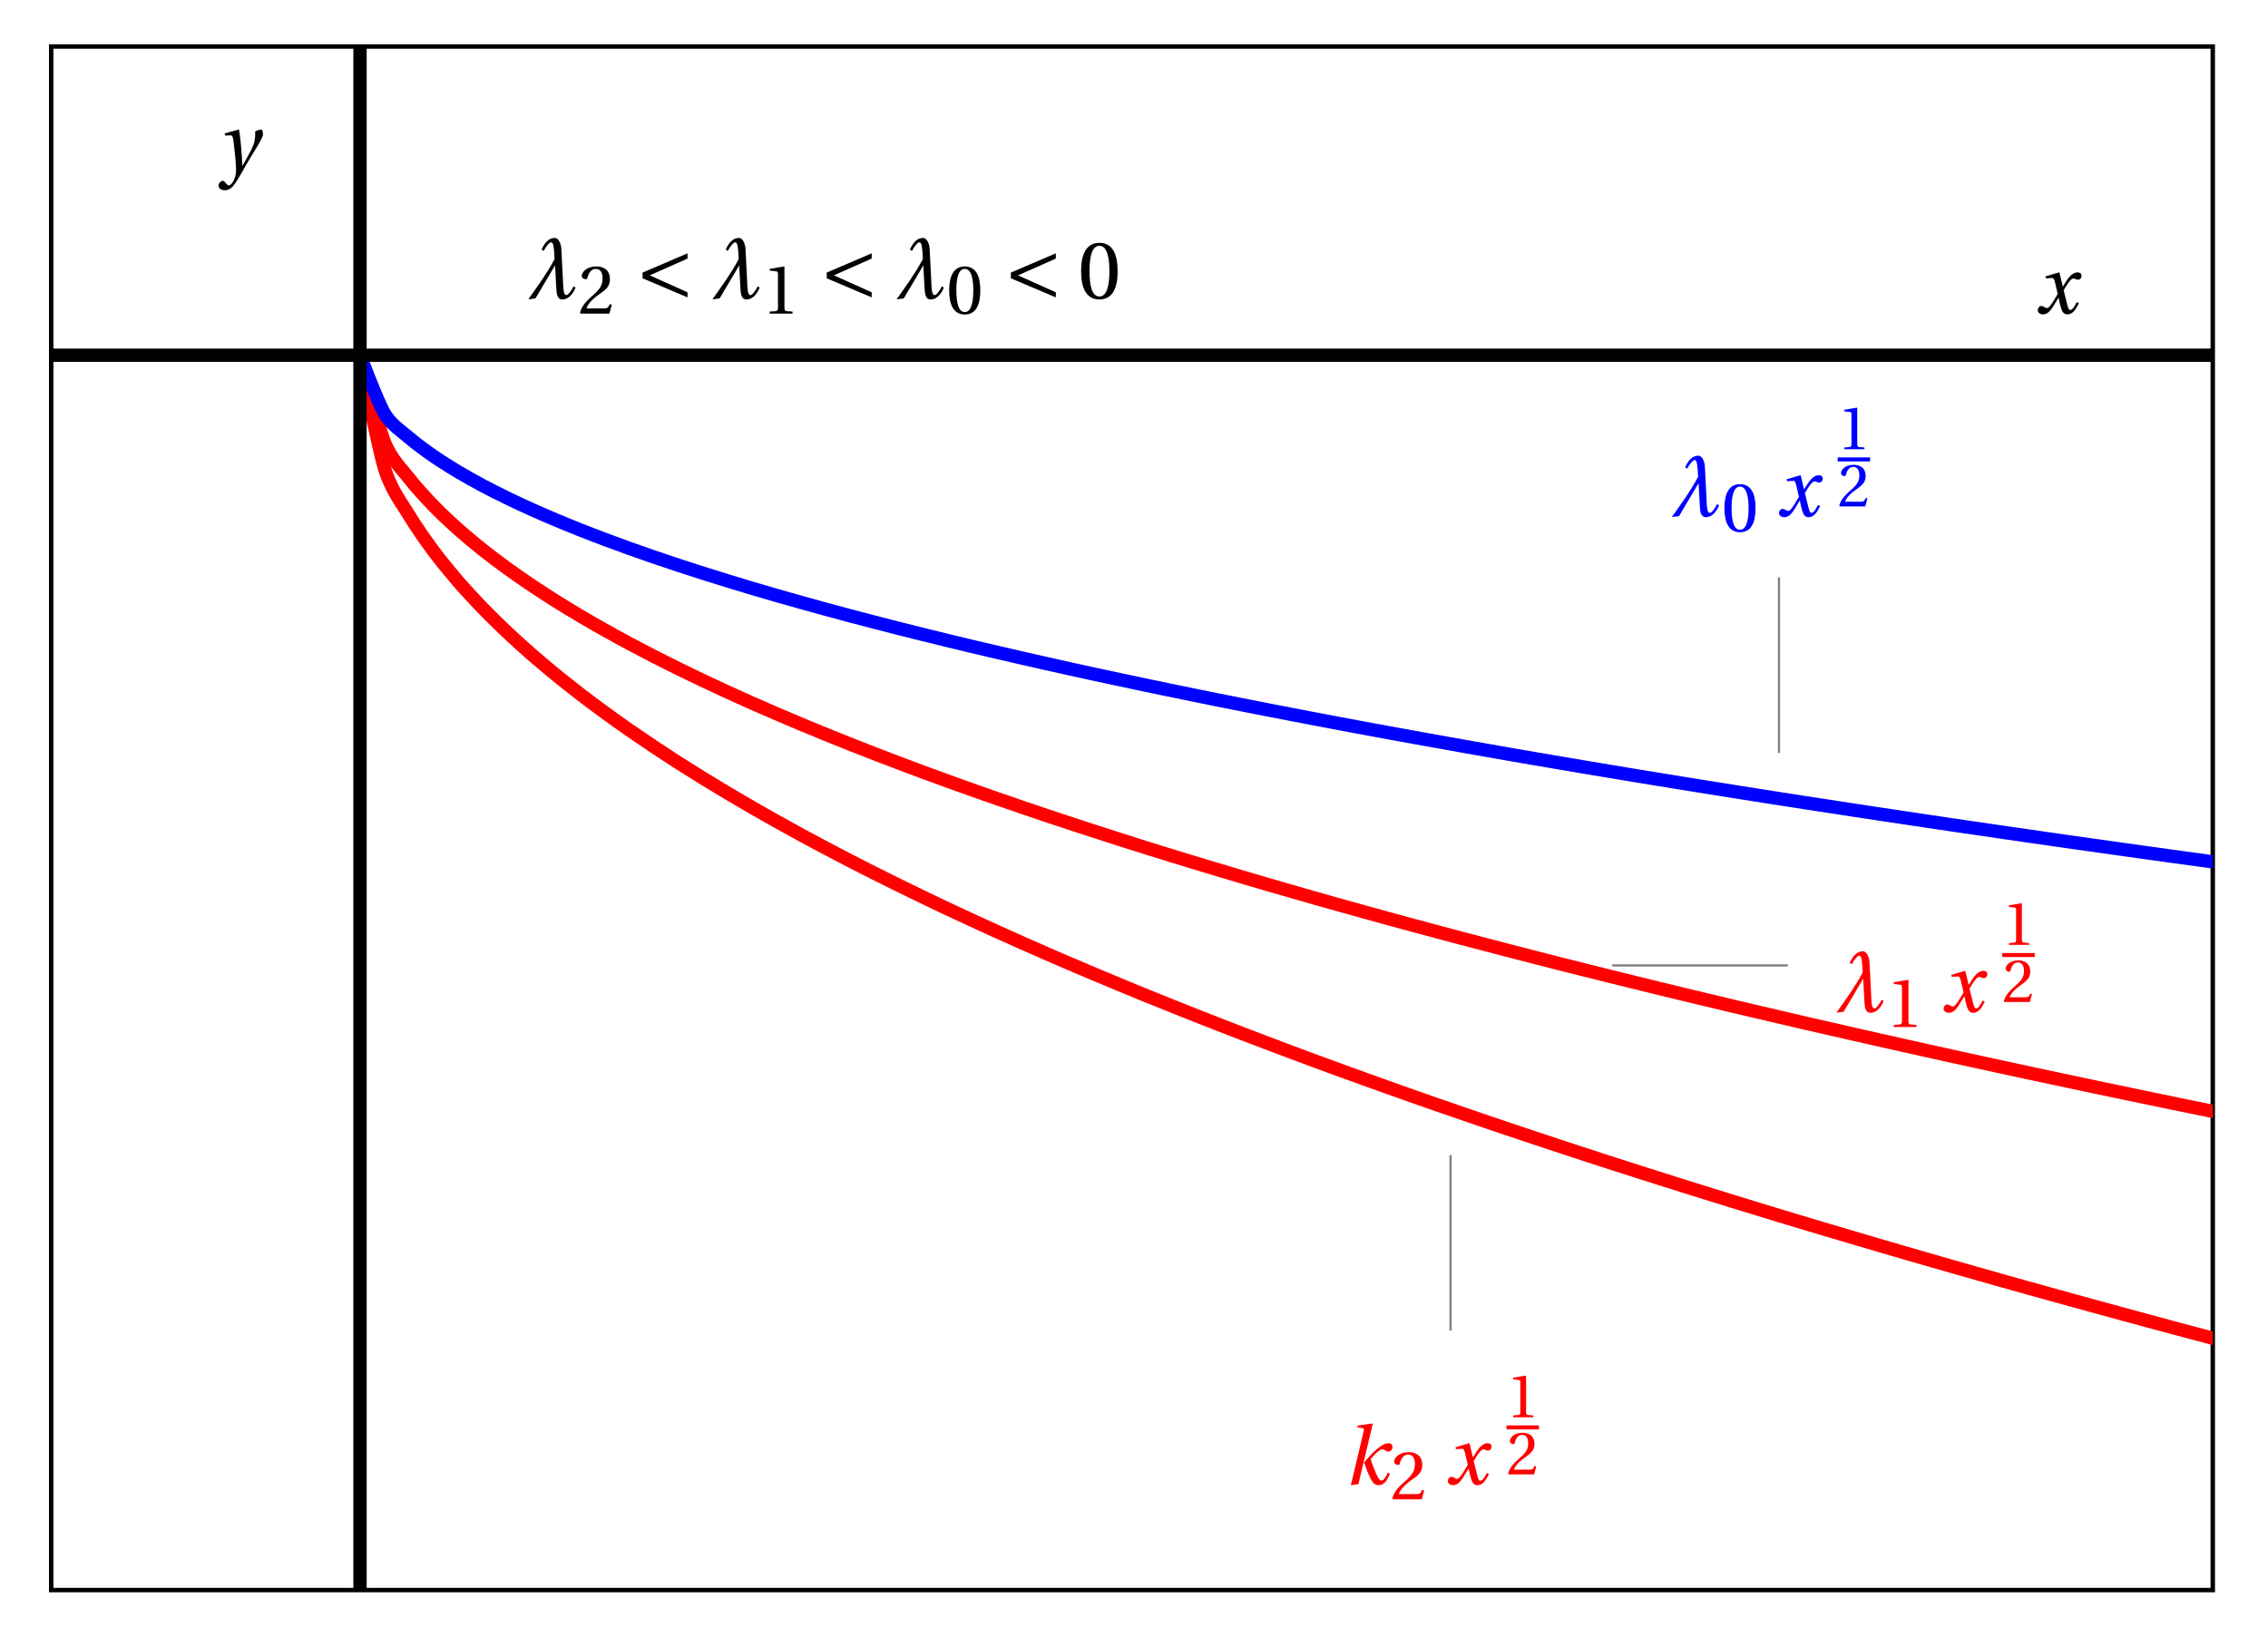
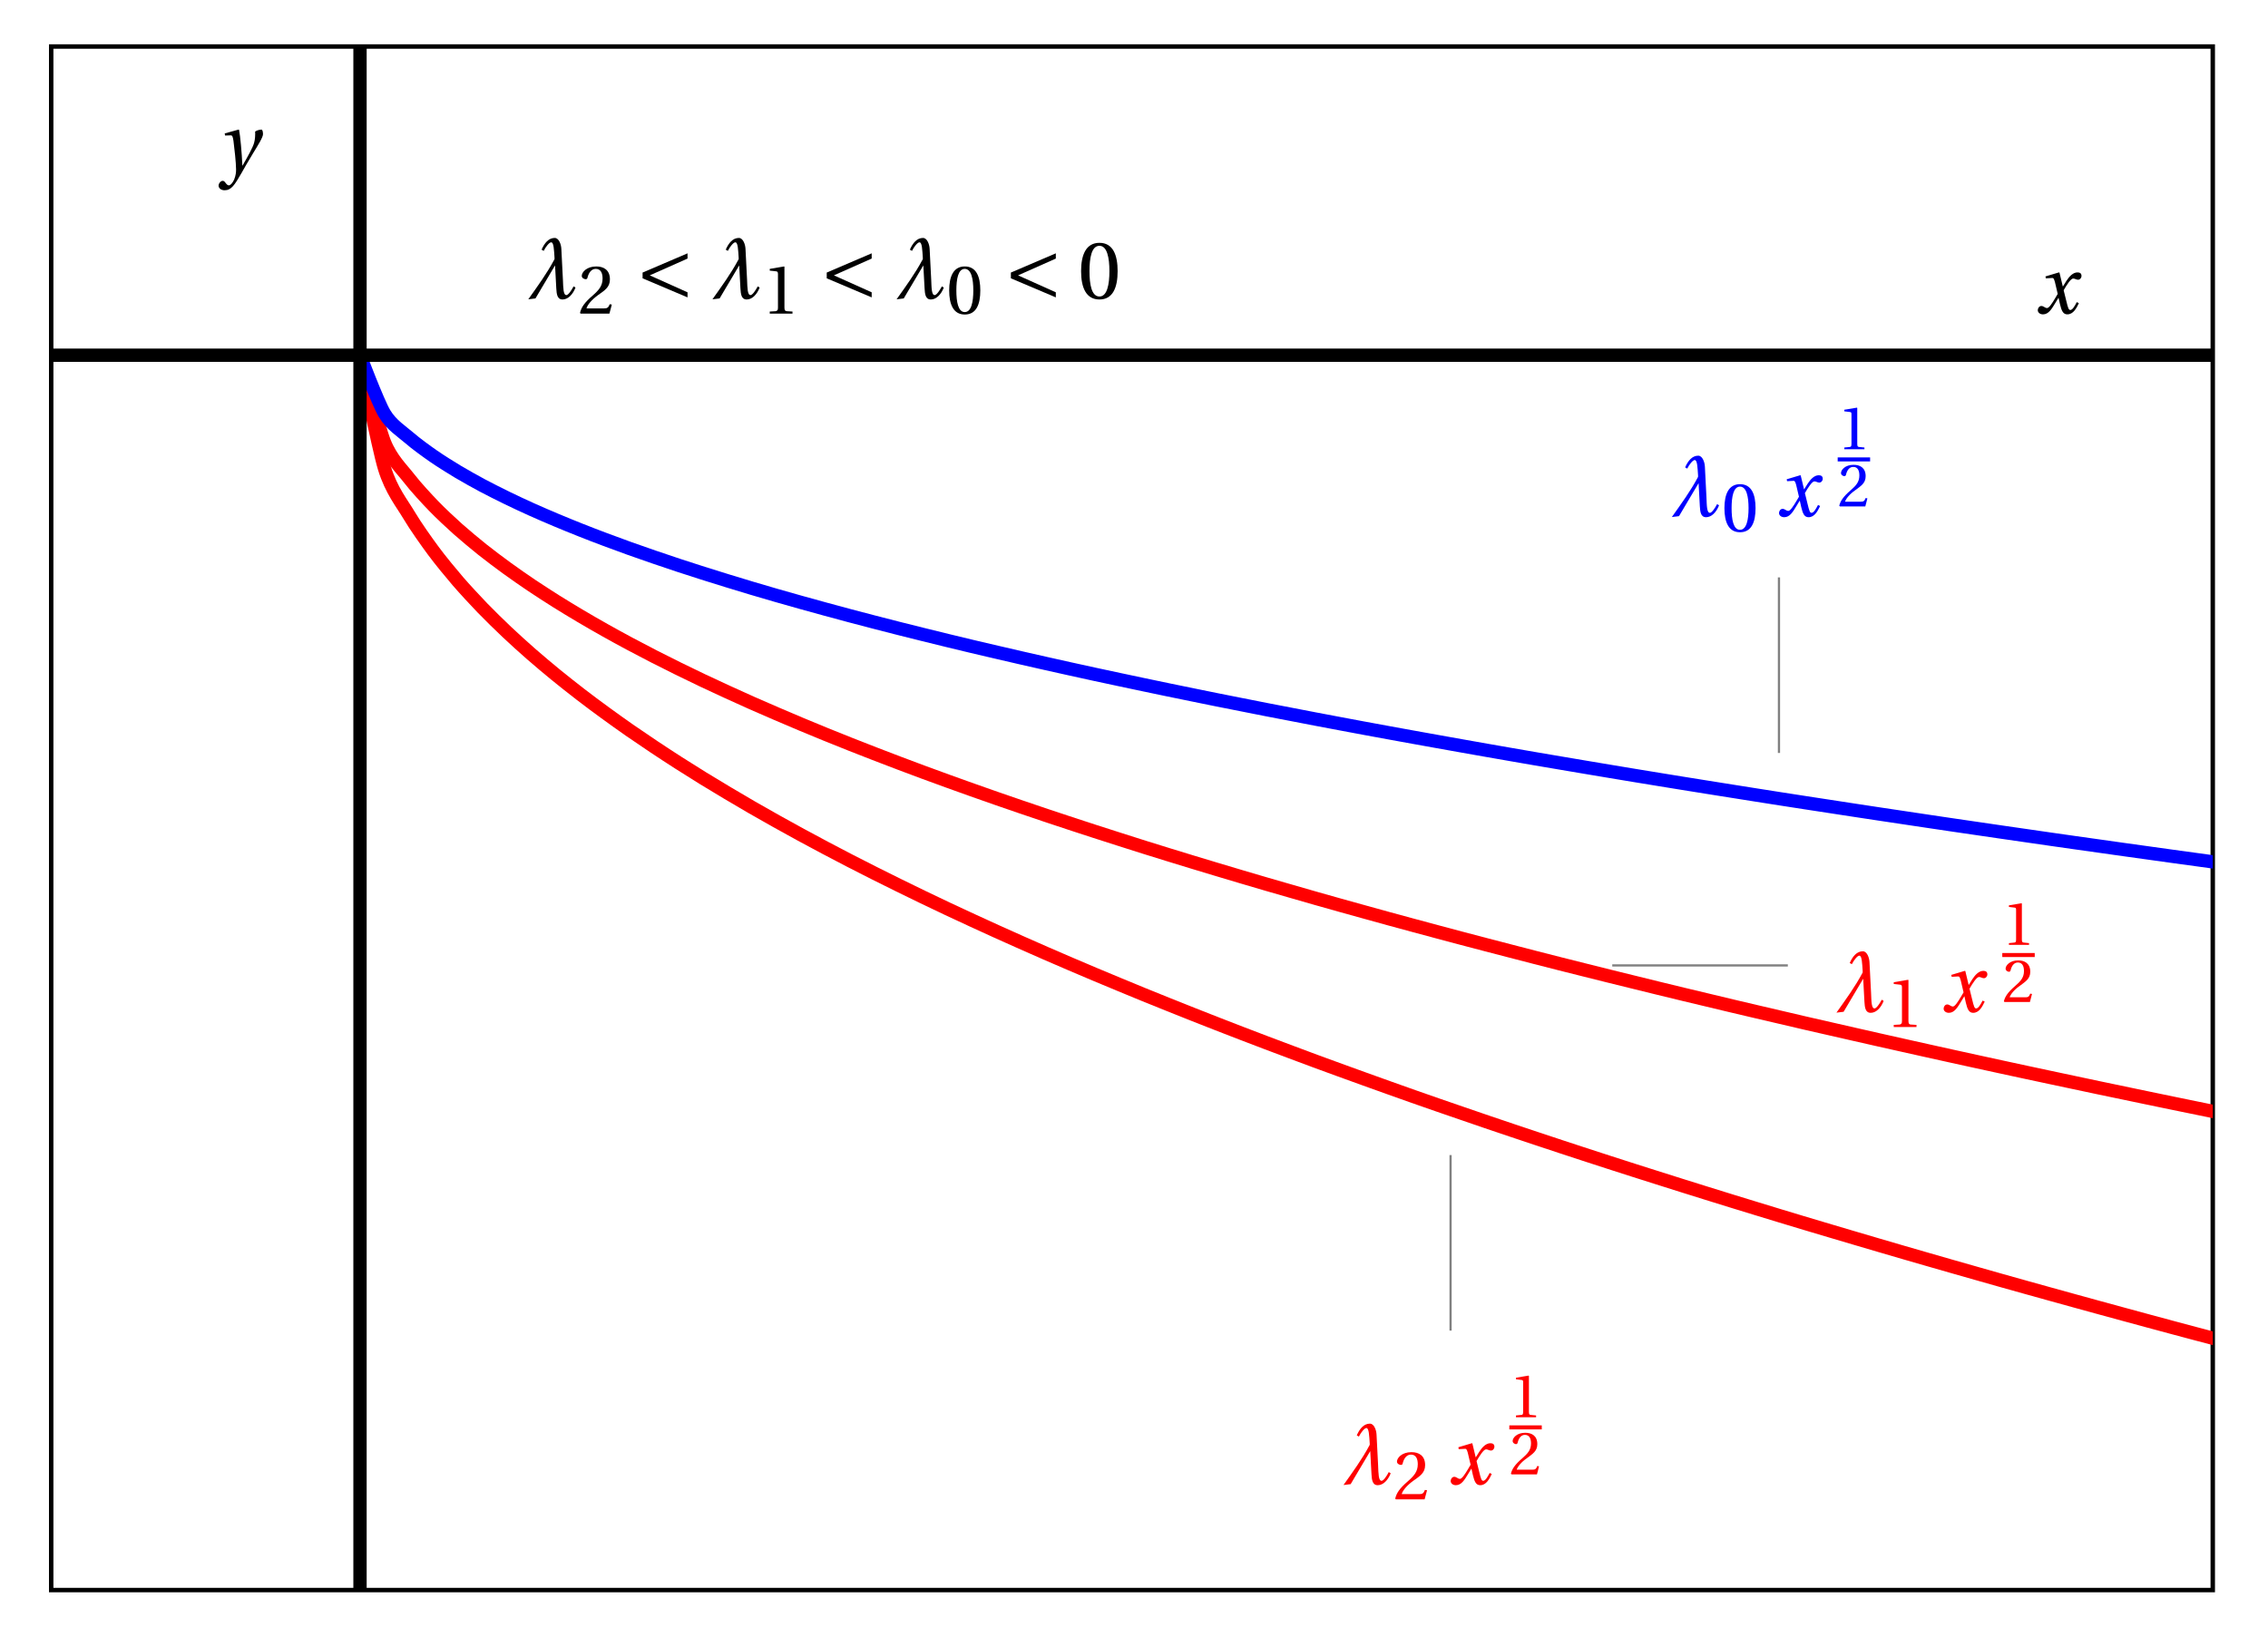
<svg xmlns="http://www.w3.org/2000/svg" xmlns:xlink="http://www.w3.org/1999/xlink" width="202.635pt" height="147.13pt" viewBox="0 0 202.635 147.13" version="1.2">
  <defs>
    <g>
      <symbol overflow="visible" id="glyph0-0">
        <path style="stroke:none;" d="" />
      </symbol>
      <symbol overflow="visible" id="glyph0-1">
        <path style="stroke:none;" d="M 1.641 -4.25 C 1.828 -4.625 2.141 -5.016 2.312 -5.016 C 2.547 -5.016 2.562 -4.312 2.609 -3.641 L 2.609 -3.531 C 2.609 -3.5 2.594 -3.484 2.578 -3.453 C 1.938 -2.25 1.109 -1.109 0.266 0.078 L 0.906 0 L 2.656 -2.953 L 2.766 -0.906 C 2.797 -0.391 2.844 0.094 3.328 0.094 C 3.797 0.094 4.234 -0.328 4.484 -0.969 L 4.312 -1.078 C 4.109 -0.688 3.828 -0.297 3.672 -0.297 C 3.391 -0.297 3.391 -0.906 3.359 -1.672 L 3.219 -4.422 C 3.203 -4.828 3 -5.406 2.625 -5.406 C 2.094 -5.406 1.719 -4.969 1.453 -4.359 Z M 1.641 -4.25 " />
      </symbol>
      <symbol overflow="visible" id="glyph1-0">
        <path style="stroke:none;" d="" />
      </symbol>
      <symbol overflow="visible" id="glyph1-1">
        <path style="stroke:none;" d="M 2.703 0 L 2.703 -0.188 L 2.188 -0.219 C 2.062 -0.234 1.984 -0.281 1.984 -0.531 L 1.984 -4.188 L 1.953 -4.219 L 0.672 -4 L 0.672 -3.844 L 1.25 -3.781 C 1.359 -3.766 1.406 -3.719 1.406 -3.531 L 1.406 -0.531 C 1.406 -0.406 1.391 -0.328 1.344 -0.297 C 1.312 -0.25 1.266 -0.234 1.203 -0.219 L 0.672 -0.188 L 0.672 0 Z M 2.703 0 " />
      </symbol>
      <symbol overflow="visible" id="glyph1-2">
        <path style="stroke:none;" d="M 3.016 -0.812 L 2.828 -0.844 C 2.703 -0.516 2.578 -0.469 2.328 -0.469 L 0.75 -0.469 C 0.844 -0.797 1.203 -1.234 1.781 -1.656 C 2.375 -2.078 2.844 -2.359 2.844 -3.062 C 2.844 -3.922 2.266 -4.219 1.625 -4.219 C 0.766 -4.219 0.328 -3.703 0.328 -3.375 C 0.328 -3.172 0.562 -3.078 0.672 -3.078 C 0.781 -3.078 0.828 -3.125 0.844 -3.234 C 0.953 -3.656 1.188 -4 1.578 -4 C 2.047 -4 2.188 -3.594 2.188 -3.141 C 2.188 -2.484 1.859 -2.109 1.312 -1.625 C 0.547 -0.969 0.281 -0.547 0.172 -0.062 L 0.234 0 L 2.797 0 Z M 3.016 -0.812 " />
      </symbol>
      <symbol overflow="visible" id="glyph1-3">
        <path style="stroke:none;" d="M 1.641 -4 C 2.234 -4 2.406 -3.078 2.406 -2.078 C 2.406 -1.062 2.234 -0.141 1.641 -0.141 C 1.047 -0.141 0.891 -1.062 0.891 -2.078 C 0.891 -3.078 1.047 -4 1.641 -4 Z M 1.641 -4.219 C 0.625 -4.219 0.25 -3.312 0.25 -2.078 C 0.25 -0.828 0.625 0.078 1.641 0.078 C 2.672 0.078 3.031 -0.828 3.031 -2.078 C 3.031 -3.312 2.672 -4.219 1.641 -4.219 Z M 1.641 -4.219 " />
      </symbol>
      <symbol overflow="visible" id="glyph2-0">
        <path style="stroke:none;" d="" />
      </symbol>
      <symbol overflow="visible" id="glyph2-1">
        <path style="stroke:none;" d="M 3.703 -1 C 3.531 -0.672 3.328 -0.297 3.125 -0.297 C 2.984 -0.297 2.922 -0.453 2.766 -1.109 L 2.531 -2.062 C 2.797 -2.531 3.172 -3.109 3.375 -3.109 C 3.438 -3.109 3.5 -3.094 3.578 -3.062 C 3.656 -3.031 3.734 -3 3.812 -3 C 3.984 -3 4.125 -3.156 4.125 -3.344 C 4.125 -3.578 3.969 -3.656 3.766 -3.656 C 3.375 -3.656 3.047 -3.312 2.781 -2.906 L 2.469 -2.406 L 2.453 -2.406 L 2.156 -3.641 L 2.109 -3.656 L 0.906 -3.297 L 0.938 -3.125 L 1.484 -3.156 C 1.609 -3.172 1.656 -3.125 1.75 -2.797 L 2 -1.734 L 1.797 -1.391 C 1.484 -0.859 1.219 -0.469 1.047 -0.469 C 0.969 -0.469 0.891 -0.5 0.828 -0.547 C 0.766 -0.578 0.656 -0.656 0.547 -0.656 C 0.344 -0.656 0.219 -0.453 0.219 -0.281 C 0.219 -0.078 0.406 0.094 0.688 0.094 C 1.188 0.094 1.469 -0.406 1.766 -0.891 L 2.062 -1.375 L 2.078 -1.375 L 2.203 -0.812 C 2.344 -0.219 2.484 0.094 2.859 0.094 C 3.391 0.094 3.672 -0.453 3.891 -0.906 Z M 3.703 -1 " />
      </symbol>
      <symbol overflow="visible" id="glyph2-2">
-         <path style="stroke:none;" d="M 1.344 0 L 2.625 -5.375 L 2.594 -5.422 L 1.281 -5.234 L 1.234 -5.078 L 1.656 -5.016 C 1.844 -5 1.875 -4.953 1.797 -4.656 L 0.672 0.094 Z M 4.016 -3.656 C 3.719 -3.656 3.359 -3.438 2.984 -3.125 C 2.578 -2.766 2.203 -2.359 1.859 -1.953 C 2 -1.484 2.172 -1.047 2.375 -0.609 C 2.594 -0.141 2.797 0.094 3.156 0.094 C 3.625 0.094 3.938 -0.328 4.156 -0.938 L 3.984 -1.031 C 3.766 -0.594 3.594 -0.312 3.391 -0.312 C 3.266 -0.312 3.172 -0.453 2.984 -0.828 C 2.766 -1.297 2.578 -1.766 2.438 -2.25 C 2.641 -2.484 3.203 -3.109 3.469 -3.109 C 3.578 -3.109 3.656 -3.078 3.828 -2.969 C 3.875 -2.938 3.953 -2.906 4.031 -2.906 C 4.234 -2.906 4.391 -3.125 4.391 -3.312 C 4.391 -3.5 4.297 -3.656 4.016 -3.656 Z M 4.016 -3.656 " />
-       </symbol>
-       <symbol overflow="visible" id="glyph2-3">
        <path style="stroke:none;" d="M 0.516 -3.312 L 0.547 -3.125 L 1.031 -3.141 C 1.203 -3.156 1.234 -3.031 1.297 -2.656 C 1.375 -2.078 1.531 -0.672 1.531 -0.094 C 1.531 0.125 1.516 0.422 1.359 0.812 C 1.219 1.109 1.031 1.328 0.891 1.328 C 0.781 1.328 0.703 1.25 0.594 1.109 C 0.5 0.984 0.438 0.922 0.328 0.922 C 0.141 0.938 -0.031 1.156 -0.031 1.359 C -0.031 1.562 0.172 1.766 0.5 1.766 C 1.109 1.766 1.391 1.312 2.031 0.203 C 2.172 -0.047 2.609 -0.828 3.062 -1.562 C 3.484 -2.25 3.938 -2.969 3.938 -3.25 C 3.938 -3.516 3.859 -3.656 3.812 -3.656 C 3.672 -3.656 3.422 -3.609 3.234 -3.484 C 3.25 -3.219 3.234 -2.781 3.141 -2.469 C 3.031 -2.062 2.594 -1.281 2.109 -0.438 L 2.094 -0.438 C 2.047 -1.562 1.906 -3.094 1.797 -3.641 L 1.75 -3.656 Z M 0.516 -3.312 " />
      </symbol>
      <symbol overflow="visible" id="glyph3-0">
        <path style="stroke:none;" d="" />
      </symbol>
      <symbol overflow="visible" id="glyph3-1">
        <path style="stroke:none;" d="M 2.391 0 L 2.391 -0.156 L 1.938 -0.203 C 1.812 -0.203 1.75 -0.25 1.75 -0.469 L 1.75 -3.688 L 1.719 -3.719 L 0.594 -3.531 L 0.594 -3.391 L 1.109 -3.328 C 1.203 -3.312 1.234 -3.281 1.234 -3.125 L 1.234 -0.469 C 1.234 -0.359 1.219 -0.297 1.188 -0.25 C 1.156 -0.219 1.109 -0.203 1.062 -0.203 L 0.594 -0.156 L 0.594 0 Z M 2.391 0 " />
      </symbol>
      <symbol overflow="visible" id="glyph3-2">
        <path style="stroke:none;" d="M 2.656 -0.719 L 2.5 -0.75 C 2.391 -0.453 2.281 -0.422 2.062 -0.422 L 0.656 -0.422 C 0.75 -0.703 1.062 -1.094 1.578 -1.453 C 2.094 -1.844 2.5 -2.078 2.5 -2.703 C 2.5 -3.453 2 -3.719 1.422 -3.719 C 0.672 -3.719 0.297 -3.266 0.297 -2.984 C 0.297 -2.797 0.5 -2.703 0.594 -2.703 C 0.688 -2.703 0.734 -2.766 0.75 -2.859 C 0.844 -3.234 1.047 -3.531 1.391 -3.531 C 1.812 -3.531 1.938 -3.172 1.938 -2.766 C 1.938 -2.188 1.641 -1.859 1.156 -1.438 C 0.484 -0.859 0.25 -0.484 0.141 -0.062 L 0.203 0 L 2.469 0 Z M 2.656 -0.719 " />
      </symbol>
      <symbol overflow="visible" id="glyph4-0">
        <path style="stroke:none;" d="" />
      </symbol>
      <symbol overflow="visible" id="glyph4-1">
        <path style="stroke:none;" d="M 4.641 -0.547 L 1.266 -2.062 L 4.641 -3.562 L 4.641 -4.031 L 0.625 -2.312 L 0.625 -1.797 L 4.641 -0.094 Z M 4.641 -0.547 " />
      </symbol>
      <symbol overflow="visible" id="glyph5-0">
        <path style="stroke:none;" d="" />
      </symbol>
      <symbol overflow="visible" id="glyph5-1">
        <path style="stroke:none;" d="M 1.938 -4.703 C 2.625 -4.703 2.828 -3.625 2.828 -2.438 C 2.828 -1.25 2.625 -0.172 1.938 -0.172 C 1.234 -0.172 1.047 -1.25 1.047 -2.438 C 1.047 -3.625 1.234 -4.703 1.938 -4.703 Z M 1.938 -4.969 C 0.734 -4.969 0.297 -3.891 0.297 -2.438 C 0.297 -0.984 0.734 0.094 1.938 0.094 C 3.141 0.094 3.562 -0.984 3.562 -2.438 C 3.562 -3.891 3.141 -4.969 1.938 -4.969 Z M 1.938 -4.969 " />
      </symbol>
    </g>
    <clipPath id="clip1">
      <path d="M 15 14 L 197.699 14 L 197.699 126 L 15 126 Z M 15 14 " />
    </clipPath>
    <clipPath id="clip2">
      <path d="M 15 14 L 197.699 14 L 197.699 142.105 L 15 142.105 Z M 15 14 " />
    </clipPath>
    <clipPath id="clip3">
      <path d="M 15 14 L 197.699 14 L 197.699 101 L 15 101 Z M 15 14 " />
    </clipPath>
    <clipPath id="clip4">
      <path d="M 31 4.156 L 33 4.156 L 33 142.105 L 31 142.105 Z M 31 4.156 " />
    </clipPath>
    <clipPath id="clip5">
      <path d="M 4.574 31 L 197.699 31 L 197.699 33 L 4.574 33 Z M 4.574 31 " />
    </clipPath>
  </defs>
  <g id="surface1">
    <path style="fill:none;stroke-width:0.399;stroke-linecap:butt;stroke-linejoin:miter;stroke:rgb(0%,0%,0%);stroke-opacity:1;stroke-miterlimit:10;" d="M 0.001 0 L 0.001 138.765 L 194.268 138.765 L 194.268 0 Z M 0.001 0 " transform="matrix(0.994122,0,0,-0.994122,4.57356,142.1057)" />
    <g clip-path="url(#clip1)" clip-rule="nonzero">
      <path style="fill:none;stroke-width:1.196;stroke-linecap:butt;stroke-linejoin:miter;stroke:rgb(100%,0%,0%);stroke-opacity:1;stroke-miterlimit:10;" d="M 27.754 111.012 C 27.754 111.012 29.345 104.729 29.954 103.193 C 30.567 101.66 31.545 100.749 32.155 99.955 C 32.767 99.161 33.746 98.108 34.359 97.472 C 34.968 96.835 35.95 95.923 36.559 95.377 C 37.172 94.831 38.151 94.018 38.76 93.531 C 39.373 93.043 40.351 92.308 40.964 91.864 C 41.573 91.42 42.552 90.741 43.165 90.328 C 43.774 89.919 44.756 89.287 45.365 88.902 C 45.978 88.517 46.956 87.923 47.569 87.562 C 48.178 87.2 49.157 86.635 49.77 86.293 C 50.379 85.947 51.361 85.412 51.97 85.086 C 52.583 84.756 53.562 84.245 54.175 83.931 C 54.784 83.621 55.762 83.13 56.375 82.827 C 56.984 82.528 57.966 82.053 58.575 81.762 C 59.188 81.475 60.167 81.016 60.78 80.737 C 61.389 80.458 62.367 80.014 62.98 79.742 C 63.589 79.471 64.572 79.047 65.181 78.784 C 65.794 78.52 66.772 78.104 67.381 77.848 C 67.994 77.593 68.973 77.188 69.585 76.937 C 70.195 76.689 71.177 76.296 71.786 76.053 C 72.399 75.809 73.377 75.428 73.986 75.192 C 74.599 74.953 75.578 74.579 76.191 74.347 C 76.8 74.116 77.782 73.75 78.391 73.522 C 79.004 73.298 79.983 72.937 80.592 72.717 C 81.205 72.497 82.183 72.143 82.796 71.927 C 83.405 71.711 84.387 71.365 84.996 71.153 C 85.605 70.941 86.588 70.603 87.197 70.395 C 87.81 70.186 88.788 69.852 89.401 69.648 C 90.01 69.444 90.989 69.117 91.602 68.917 C 92.211 68.717 93.193 68.394 93.802 68.198 C 94.415 67.998 95.393 67.683 96.006 67.491 C 96.615 67.294 97.594 66.984 98.207 66.791 C 98.816 66.603 99.798 66.296 100.407 66.108 C 101.02 65.919 101.999 65.616 102.612 65.432 C 103.221 65.247 104.199 64.948 104.812 64.768 C 105.421 64.583 106.403 64.292 107.013 64.111 C 107.626 63.931 108.604 63.644 109.213 63.463 C 109.826 63.286 110.804 63.003 111.417 62.827 C 112.026 62.65 113.009 62.371 113.618 62.194 C 114.231 62.021 115.209 61.746 115.818 61.573 C 116.431 61.404 117.41 61.129 118.023 60.96 C 118.632 60.791 119.614 60.52 120.223 60.351 C 120.836 60.186 121.814 59.919 122.423 59.754 C 123.036 59.589 124.015 59.326 124.628 59.161 C 125.237 58.995 126.219 58.736 126.828 58.575 C 127.437 58.414 128.42 58.155 129.029 57.997 C 129.642 57.836 130.62 57.581 131.233 57.424 C 131.842 57.263 132.82 57.011 133.433 56.854 C 134.043 56.697 135.025 56.449 135.634 56.292 C 136.247 56.139 137.225 55.891 137.838 55.738 C 138.447 55.585 139.426 55.341 140.039 55.188 C 140.648 55.035 141.63 54.795 142.239 54.646 C 142.852 54.492 143.831 54.253 144.444 54.103 C 145.053 53.954 146.031 53.718 146.644 53.569 C 147.253 53.424 148.235 53.188 148.844 53.043 C 149.457 52.893 150.436 52.661 151.045 52.516 C 151.658 52.371 152.636 52.139 153.249 51.997 C 153.858 51.852 154.841 51.624 155.45 51.483 C 156.063 51.337 157.041 51.109 157.65 50.968 C 158.263 50.83 159.241 50.602 159.854 50.465 C 160.463 50.323 161.446 50.099 162.055 49.962 C 162.668 49.82 163.646 49.6 164.255 49.463 C 164.868 49.325 165.847 49.105 166.46 48.968 C 167.069 48.83 168.051 48.614 168.66 48.477 C 169.273 48.343 170.251 48.127 170.861 47.989 C 171.473 47.856 172.452 47.64 173.065 47.506 C 173.674 47.372 174.652 47.16 175.265 47.027 C 175.874 46.897 176.857 46.685 177.466 46.551 C 178.079 46.422 179.057 46.209 179.67 46.08 C 180.279 45.95 181.258 45.742 181.871 45.612 C 182.48 45.482 183.462 45.274 184.071 45.145 C 184.684 45.019 185.662 44.811 186.275 44.685 C 186.884 44.555 187.863 44.351 188.476 44.225 C 189.085 44.099 190.067 43.895 190.676 43.769 C 191.289 43.644 192.268 43.443 192.881 43.317 C 193.49 43.192 194.468 42.991 195.081 42.866 C 195.69 42.744 196.672 42.543 197.281 42.421 C 197.894 42.296 198.873 42.099 199.482 41.977 C 200.095 41.852 201.073 41.655 201.686 41.533 C 202.295 41.412 203.278 41.219 203.887 41.097 C 204.5 40.975 205.478 40.783 206.087 40.661 C 206.7 40.539 207.679 40.347 208.291 40.229 C 208.901 40.107 209.883 39.915 210.492 39.797 C 211.105 39.679 212.083 39.486 212.692 39.368 C 213.305 39.251 214.284 39.062 214.897 38.944 C 215.506 38.826 216.488 38.638 217.097 38.524 C 217.706 38.406 218.689 38.217 219.298 38.103 C 219.911 37.985 220.889 37.801 221.502 37.683 C 222.111 37.569 223.089 37.384 223.702 37.27 C 224.311 37.152 225.294 36.968 225.903 36.854 C 226.516 36.74 227.494 36.559 228.107 36.445 C 228.716 36.331 229.695 36.15 230.308 36.036 C 230.917 35.922 231.899 35.742 232.508 35.628 C 233.121 35.518 234.099 35.337 234.712 35.227 C 235.321 35.113 236.3 34.936 236.913 34.822 C 237.522 34.712 238.504 34.535 239.113 34.421 C 239.726 34.311 240.705 34.134 241.314 34.024 C 241.927 33.914 242.905 33.738 243.518 33.628 C 244.127 33.522 245.719 33.235 245.719 33.235 " transform="matrix(0.994122,0,0,-0.994122,4.57356,142.1057)" />
    </g>
    <g style="fill:rgb(100%,0%,0%);fill-opacity:1;">
      <use xlink:href="#glyph0-1" x="163.812" y="90.423" />
    </g>
    <g style="fill:rgb(100%,0%,0%);fill-opacity:1;">
      <use xlink:href="#glyph1-1" x="168.526" y="91.783" />
    </g>
    <g style="fill:rgb(100%,0%,0%);fill-opacity:1;">
      <use xlink:href="#glyph2-1" x="173.435" y="90.423" />
    </g>
    <g style="fill:rgb(100%,0%,0%);fill-opacity:1;">
      <use xlink:href="#glyph3-1" x="178.894" y="84.443" />
    </g>
    <path style="fill:none;stroke-width:0.361;stroke-linecap:butt;stroke-linejoin:miter;stroke:rgb(100%,0%,0%);stroke-opacity:1;stroke-miterlimit:10;" d="M 0.001 0.001 L 2.916 0.001 " transform="matrix(0.994122,0,0,-0.994122,178.8938,85.3523)" />
    <g style="fill:rgb(100%,0%,0%);fill-opacity:1;">
      <use xlink:href="#glyph3-2" x="178.894" y="89.551" />
    </g>
    <path style="fill:none;stroke-width:0.199;stroke-linecap:butt;stroke-linejoin:miter;stroke:rgb(50%,50%,50%);stroke-opacity:1;stroke-miterlimit:10;" d="M 140.298 56.155 L 156.078 56.155 " transform="matrix(0.994122,0,0,-0.994122,4.57356,142.1057)" />
    <g clip-path="url(#clip2)" clip-rule="nonzero">
      <path style="fill:none;stroke-width:1.196;stroke-linecap:butt;stroke-linejoin:miter;stroke:rgb(100%,0%,0%);stroke-opacity:1;stroke-miterlimit:10;" d="M 27.754 111.012 C 27.754 111.012 29.345 102.843 29.954 100.851 C 30.567 98.855 31.545 97.672 32.155 96.639 C 32.767 95.609 33.746 94.238 34.359 93.409 C 34.968 92.584 35.95 91.397 36.559 90.686 C 37.172 89.978 38.151 88.921 38.76 88.289 C 39.373 87.656 40.351 86.697 40.964 86.12 C 41.573 85.542 42.552 84.658 43.165 84.124 C 43.774 83.589 44.756 82.768 45.365 82.269 C 45.978 81.77 46.956 80.996 47.569 80.524 C 48.178 80.053 49.157 79.322 49.77 78.878 C 50.379 78.43 51.361 77.735 51.97 77.306 C 52.583 76.882 53.562 76.218 54.175 75.809 C 54.784 75.401 55.762 74.764 56.375 74.371 C 56.984 73.982 57.966 73.365 58.575 72.988 C 59.188 72.611 60.167 72.017 60.78 71.656 C 61.389 71.29 62.367 70.717 62.98 70.363 C 63.589 70.013 64.572 69.455 65.181 69.114 C 65.794 68.772 66.772 68.229 67.381 67.899 C 67.994 67.565 68.973 67.039 69.585 66.717 C 70.195 66.394 71.177 65.884 71.786 65.565 C 72.399 65.251 73.377 64.752 73.986 64.445 C 74.599 64.135 75.578 63.648 76.191 63.349 C 76.8 63.047 77.782 62.571 78.391 62.276 C 79.004 61.982 79.983 61.518 80.592 61.227 C 81.205 60.941 82.183 60.485 82.796 60.202 C 83.405 59.919 84.387 59.471 84.996 59.196 C 85.605 58.921 86.588 58.481 87.197 58.21 C 87.81 57.938 88.788 57.506 89.401 57.239 C 90.01 56.972 90.989 56.551 91.602 56.288 C 92.211 56.025 93.193 55.612 93.802 55.353 C 94.415 55.094 95.393 54.685 96.006 54.434 C 96.615 54.178 97.594 53.777 98.207 53.526 C 98.816 53.278 99.798 52.881 100.407 52.638 C 101.02 52.39 101.999 52.001 102.612 51.758 C 103.221 51.518 104.199 51.133 104.812 50.893 C 105.421 50.653 106.403 50.276 107.013 50.04 C 107.626 49.805 108.604 49.431 109.213 49.2 C 109.826 48.968 110.804 48.598 111.417 48.371 C 112.026 48.143 113.009 47.777 113.618 47.549 C 114.231 47.325 115.209 46.964 115.818 46.744 C 116.431 46.52 117.41 46.166 118.023 45.946 C 118.632 45.722 119.614 45.372 120.223 45.156 C 120.836 44.936 121.814 44.59 122.423 44.374 C 123.036 44.162 124.015 43.816 124.628 43.604 C 125.237 43.392 126.219 43.054 126.828 42.846 C 127.437 42.634 128.42 42.3 129.029 42.091 C 129.642 41.883 130.62 41.553 131.233 41.345 C 131.842 41.141 132.82 40.81 133.433 40.61 C 134.043 40.406 135.025 40.08 135.634 39.879 C 136.247 39.679 137.225 39.357 137.838 39.156 C 138.447 38.956 139.426 38.638 140.039 38.441 C 140.648 38.245 141.63 37.93 142.239 37.734 C 142.852 37.537 143.831 37.227 144.444 37.034 C 145.053 36.838 146.031 36.531 146.644 36.339 C 147.253 36.146 148.235 35.84 148.844 35.651 C 149.457 35.459 150.436 35.156 151.045 34.968 C 151.658 34.779 152.636 34.48 153.249 34.292 C 153.858 34.103 154.841 33.808 155.45 33.62 C 156.063 33.435 157.041 33.14 157.65 32.956 C 158.263 32.775 159.241 32.48 159.854 32.299 C 160.463 32.115 161.446 31.824 162.055 31.647 C 162.668 31.466 163.646 31.176 164.255 30.999 C 164.868 30.818 165.847 30.531 166.46 30.354 C 167.069 30.178 168.051 29.895 168.66 29.718 C 169.273 29.541 170.251 29.258 170.861 29.085 C 171.473 28.908 172.452 28.629 173.065 28.457 C 173.674 28.284 174.652 28.005 175.265 27.832 C 175.874 27.663 176.857 27.388 177.466 27.215 C 178.079 27.046 179.057 26.771 179.67 26.602 C 180.279 26.433 181.258 26.162 181.871 25.993 C 182.48 25.824 183.462 25.553 184.071 25.388 C 184.684 25.219 185.662 24.952 186.275 24.787 C 186.884 24.622 187.863 24.354 188.476 24.189 C 189.085 24.024 190.067 23.761 190.676 23.596 C 191.289 23.431 192.268 23.172 192.881 23.007 C 193.49 22.845 194.468 22.586 195.081 22.425 C 195.69 22.26 196.672 22.005 197.281 21.843 C 197.894 21.682 198.873 21.423 199.482 21.266 C 200.095 21.105 201.073 20.849 201.686 20.692 C 202.295 20.531 203.278 20.28 203.887 20.122 C 204.5 19.965 205.478 19.714 206.087 19.557 C 206.7 19.399 207.679 19.148 208.291 18.991 C 208.901 18.838 209.883 18.59 210.492 18.433 C 211.105 18.28 212.083 18.032 212.692 17.879 C 213.305 17.722 214.284 17.478 214.897 17.325 C 215.506 17.171 216.488 16.928 217.097 16.775 C 217.706 16.621 218.689 16.382 219.298 16.228 C 219.911 16.079 220.889 15.836 221.502 15.686 C 222.111 15.537 223.089 15.293 223.702 15.144 C 224.311 14.995 225.294 14.759 225.903 14.61 C 226.516 14.46 227.494 14.221 228.107 14.075 C 228.716 13.926 229.695 13.69 230.308 13.545 C 230.917 13.395 231.899 13.16 232.508 13.014 C 233.121 12.869 234.099 12.633 234.712 12.488 C 235.321 12.342 236.3 12.11 236.913 11.965 C 237.522 11.824 238.504 11.592 239.113 11.446 C 239.726 11.305 240.705 11.073 241.314 10.928 C 241.927 10.786 242.905 10.558 243.518 10.417 C 244.127 10.272 245.719 9.902 245.719 9.902 " transform="matrix(0.994122,0,0,-0.994122,4.57356,142.1057)" />
    </g>
    <g style="fill:rgb(100%,0%,0%);fill-opacity:1;">
-       <use xlink:href="#glyph2-2" x="120.023" y="132.639" />
+       <use xlink:href="#glyph0-1" x="119.769" y="132.639" />
    </g>
    <g style="fill:rgb(100%,0%,0%);fill-opacity:1;">
-       <use xlink:href="#glyph1-2" x="124.23" y="133.999" />
+       <use xlink:href="#glyph1-2" x="124.484" y="133.999" />
    </g>
    <g style="fill:rgb(100%,0%,0%);fill-opacity:1;">
-       <use xlink:href="#glyph2-1" x="129.139" y="132.639" />
+       <use xlink:href="#glyph2-1" x="129.392" y="132.639" />
    </g>
    <g style="fill:rgb(100%,0%,0%);fill-opacity:1;">
-       <use xlink:href="#glyph3-1" x="134.598" y="126.658" />
+       <use xlink:href="#glyph3-1" x="134.851" y="126.658" />
    </g>
-     <path style="fill:none;stroke-width:0.361;stroke-linecap:butt;stroke-linejoin:miter;stroke:rgb(100%,0%,0%);stroke-opacity:1;stroke-miterlimit:10;" d="M -0 0.001 L 2.916 0.001 " transform="matrix(0.994122,0,0,-0.994122,134.5977,127.5677)" />
+     <path style="fill:none;stroke-width:0.361;stroke-linecap:butt;stroke-linejoin:miter;stroke:rgb(100%,0%,0%);stroke-opacity:1;stroke-miterlimit:10;" d="M 0 0.001 L 2.916 0.001 " transform="matrix(0.994122,0,0,-0.994122,134.8512,127.5677)" />
    <g style="fill:rgb(100%,0%,0%);fill-opacity:1;">
-       <use xlink:href="#glyph3-2" x="134.598" y="131.767" />
+       <use xlink:href="#glyph3-2" x="134.851" y="131.767" />
    </g>
    <path style="fill:none;stroke-width:0.199;stroke-linecap:butt;stroke-linejoin:miter;stroke:rgb(50%,50%,50%);stroke-opacity:1;stroke-miterlimit:10;" d="M 125.767 39.105 L 125.767 23.325 " transform="matrix(0.994122,0,0,-0.994122,4.57356,142.1057)" />
    <g clip-path="url(#clip3)" clip-rule="nonzero">
      <path style="fill:none;stroke-width:1.196;stroke-linecap:butt;stroke-linejoin:miter;stroke:rgb(0%,0%,100%);stroke-opacity:1;stroke-miterlimit:10;" d="M 27.754 111.012 C 27.754 111.012 29.345 106.8 29.954 105.774 C 30.567 104.745 31.545 104.136 32.155 103.605 C 32.767 103.071 33.746 102.364 34.359 101.939 C 34.968 101.515 35.95 100.902 36.559 100.537 C 37.172 100.171 38.151 99.625 38.76 99.299 C 39.373 98.973 40.351 98.481 40.964 98.183 C 41.573 97.884 42.552 97.428 43.165 97.153 C 43.774 96.878 44.756 96.454 45.365 96.199 C 45.978 95.939 46.956 95.542 47.569 95.299 C 48.178 95.055 49.157 94.678 49.77 94.45 C 50.379 94.218 51.361 93.861 51.97 93.641 C 52.583 93.42 53.562 93.079 54.175 92.87 C 54.784 92.658 55.762 92.328 56.375 92.128 C 56.984 91.927 57.966 91.609 58.575 91.417 C 59.188 91.22 60.167 90.914 60.78 90.729 C 61.389 90.54 62.367 90.246 62.98 90.061 C 63.589 89.88 64.572 89.593 65.181 89.416 C 65.794 89.24 66.772 88.965 67.381 88.792 C 67.994 88.619 68.973 88.348 69.585 88.183 C 70.195 88.018 71.177 87.75 71.786 87.589 C 72.399 87.428 73.377 87.169 73.986 87.012 C 74.599 86.851 75.578 86.603 76.191 86.446 C 76.8 86.293 77.782 86.045 78.391 85.896 C 79.004 85.743 79.983 85.503 80.592 85.354 C 81.205 85.204 82.183 84.968 82.796 84.823 C 83.405 84.678 84.387 84.45 84.996 84.308 C 85.605 84.163 86.588 83.939 87.197 83.798 C 87.81 83.656 88.788 83.436 89.401 83.298 C 90.01 83.161 90.989 82.941 91.602 82.807 C 92.211 82.674 93.193 82.458 93.802 82.324 C 94.415 82.194 95.393 81.982 96.006 81.852 C 96.615 81.723 97.594 81.515 98.207 81.385 C 98.816 81.255 99.798 81.051 100.407 80.925 C 101.02 80.799 101.999 80.599 102.612 80.473 C 103.221 80.348 104.199 80.151 104.812 80.025 C 105.421 79.904 106.403 79.707 107.013 79.589 C 107.626 79.467 108.604 79.275 109.213 79.153 C 109.826 79.035 110.804 78.847 111.417 78.729 C 112.026 78.611 113.009 78.422 113.618 78.304 C 114.231 78.186 115.209 78.002 115.818 77.888 C 116.431 77.774 117.41 77.589 118.023 77.475 C 118.632 77.361 119.614 77.18 120.223 77.07 C 120.836 76.957 121.814 76.78 122.423 76.67 C 123.036 76.556 124.015 76.379 124.628 76.273 C 125.237 76.163 126.219 75.986 126.828 75.88 C 127.437 75.77 128.42 75.597 129.029 75.491 C 129.642 75.385 130.62 75.212 131.233 75.106 C 131.842 75 132.82 74.831 133.433 74.725 C 134.043 74.622 135.025 74.454 135.634 74.351 C 136.247 74.245 137.225 74.08 137.838 73.978 C 138.447 73.876 139.426 73.711 140.039 73.609 C 140.648 73.507 141.63 73.345 142.239 73.243 C 142.852 73.145 143.831 72.984 144.444 72.882 C 145.053 72.784 146.031 72.626 146.644 72.524 C 147.253 72.426 148.235 72.269 148.844 72.171 C 149.457 72.072 150.436 71.915 151.045 71.821 C 151.658 71.723 152.636 71.565 153.249 71.471 C 153.858 71.373 154.841 71.22 155.45 71.125 C 156.063 71.031 157.041 70.878 157.65 70.784 C 158.263 70.689 159.241 70.536 159.854 70.446 C 160.463 70.351 161.446 70.202 162.055 70.108 C 162.668 70.013 163.646 69.864 164.255 69.774 C 164.868 69.679 165.847 69.534 166.46 69.444 C 167.069 69.349 168.051 69.204 168.66 69.114 C 169.273 69.023 170.251 68.878 170.861 68.787 C 171.473 68.697 172.452 68.552 173.065 68.465 C 173.674 68.375 174.652 68.233 175.265 68.143 C 175.874 68.053 176.857 67.911 177.466 67.825 C 178.079 67.734 179.057 67.597 179.67 67.506 C 180.279 67.42 181.258 67.279 181.871 67.192 C 182.48 67.106 183.462 66.968 184.071 66.882 C 184.684 66.795 185.662 66.658 186.275 66.571 C 186.884 66.485 187.863 66.351 188.476 66.265 C 189.085 66.178 190.067 66.045 190.676 65.958 C 191.289 65.876 192.268 65.738 192.881 65.656 C 193.49 65.573 194.468 65.436 195.081 65.353 C 195.69 65.271 196.672 65.137 197.281 65.055 C 197.894 64.972 198.873 64.838 199.482 64.756 C 200.095 64.673 201.073 64.544 201.686 64.461 C 202.295 64.379 203.278 64.249 203.887 64.166 C 204.5 64.088 205.478 63.958 206.087 63.876 C 206.7 63.797 207.679 63.667 208.291 63.585 C 208.901 63.506 209.883 63.377 210.492 63.298 C 211.105 63.22 212.083 63.09 212.692 63.011 C 213.305 62.933 214.284 62.807 214.897 62.728 C 215.506 62.646 216.488 62.52 217.097 62.442 C 217.706 62.367 218.689 62.241 219.298 62.163 C 219.911 62.084 220.889 61.958 221.502 61.884 C 222.111 61.805 223.089 61.679 223.702 61.605 C 224.311 61.526 225.294 61.404 225.903 61.326 C 226.516 61.251 227.494 61.129 228.107 61.051 C 228.716 60.976 229.695 60.854 230.308 60.779 C 230.917 60.701 231.899 60.579 232.508 60.504 C 233.121 60.43 234.099 60.308 234.712 60.233 C 235.321 60.159 236.3 60.041 236.913 59.966 C 237.522 59.891 238.504 59.77 239.113 59.699 C 239.726 59.624 240.705 59.506 241.314 59.432 C 241.927 59.357 242.905 59.239 243.518 59.164 C 244.127 59.094 245.719 58.901 245.719 58.901 " transform="matrix(0.994122,0,0,-0.994122,4.57356,142.1057)" />
    </g>
    <g style="fill:rgb(0%,0%,100%);fill-opacity:1;">
      <use xlink:href="#glyph0-1" x="149.105" y="46.13" />
    </g>
    <g style="fill:rgb(0%,0%,100%);fill-opacity:1;">
      <use xlink:href="#glyph1-3" x="153.819" y="47.49" />
    </g>
    <g style="fill:rgb(0%,0%,100%);fill-opacity:1;">
      <use xlink:href="#glyph2-1" x="158.728" y="46.13" />
    </g>
    <g style="fill:rgb(0%,0%,100%);fill-opacity:1;">
      <use xlink:href="#glyph3-1" x="164.187" y="40.151" />
    </g>
    <path style="fill:none;stroke-width:0.361;stroke-linecap:butt;stroke-linejoin:miter;stroke:rgb(0%,0%,100%);stroke-opacity:1;stroke-miterlimit:10;" d="M 0.001 0.001 L 2.916 0.001 " transform="matrix(0.994122,0,0,-0.994122,164.1867,41.05921)" />
    <g style="fill:rgb(0%,0%,100%);fill-opacity:1;">
      <use xlink:href="#glyph3-2" x="164.187" y="45.259" />
    </g>
    <path style="fill:none;stroke-width:0.199;stroke-linecap:butt;stroke-linejoin:miter;stroke:rgb(50%,50%,50%);stroke-opacity:1;stroke-miterlimit:10;" d="M 155.281 75.255 L 155.281 91.039 " transform="matrix(0.994122,0,0,-0.994122,4.57356,142.1057)" />
    <g style="fill:rgb(0%,0%,0%);fill-opacity:1;">
      <use xlink:href="#glyph2-1" x="181.847" y="28.001" />
    </g>
    <g style="fill:rgb(0%,0%,0%);fill-opacity:1;">
-       <use xlink:href="#glyph2-3" x="19.561" y="15.238" />
+       <use xlink:href="#glyph2-2" x="19.561" y="15.238" />
    </g>
    <g style="fill:rgb(0%,0%,0%);fill-opacity:1;">
      <use xlink:href="#glyph0-1" x="46.935" y="26.671" />
    </g>
    <g style="fill:rgb(0%,0%,0%);fill-opacity:1;">
      <use xlink:href="#glyph1-2" x="51.649" y="28.031" />
    </g>
    <g style="fill:rgb(0%,0%,0%);fill-opacity:1;">
      <use xlink:href="#glyph4-1" x="56.787" y="26.671" />
    </g>
    <g style="fill:rgb(0%,0%,0%);fill-opacity:1;">
      <use xlink:href="#glyph0-1" x="63.388" y="26.671" />
    </g>
    <g style="fill:rgb(0%,0%,0%);fill-opacity:1;">
      <use xlink:href="#glyph1-1" x="68.102" y="28.031" />
    </g>
    <g style="fill:rgb(0%,0%,0%);fill-opacity:1;">
      <use xlink:href="#glyph4-1" x="73.24" y="26.671" />
    </g>
    <g style="fill:rgb(0%,0%,0%);fill-opacity:1;">
      <use xlink:href="#glyph0-1" x="79.84" y="26.671" />
    </g>
    <g style="fill:rgb(0%,0%,0%);fill-opacity:1;">
      <use xlink:href="#glyph1-3" x="84.555" y="28.031" />
    </g>
    <g style="fill:rgb(0%,0%,0%);fill-opacity:1;">
      <use xlink:href="#glyph4-1" x="89.692" y="26.671" />
    </g>
    <g style="fill:rgb(0%,0%,0%);fill-opacity:1;">
      <use xlink:href="#glyph5-1" x="96.293" y="26.671" />
    </g>
    <g clip-path="url(#clip4)" clip-rule="nonzero">
      <path style="fill:none;stroke-width:1.196;stroke-linecap:butt;stroke-linejoin:miter;stroke:rgb(0%,0%,0%);stroke-opacity:1;stroke-miterlimit:10;" d="M 27.754 0 L 27.754 222.02 " transform="matrix(0.994122,0,0,-0.994122,4.57356,142.1057)" />
    </g>
    <g clip-path="url(#clip5)" clip-rule="nonzero">
      <path style="fill:none;stroke-width:1.196;stroke-linecap:butt;stroke-linejoin:miter;stroke:rgb(0%,0%,0%);stroke-opacity:1;stroke-miterlimit:10;" d="M 0.001 111.012 L 194.268 111.012 " transform="matrix(0.994122,0,0,-0.994122,4.57356,142.1057)" />
    </g>
  </g>
</svg>
